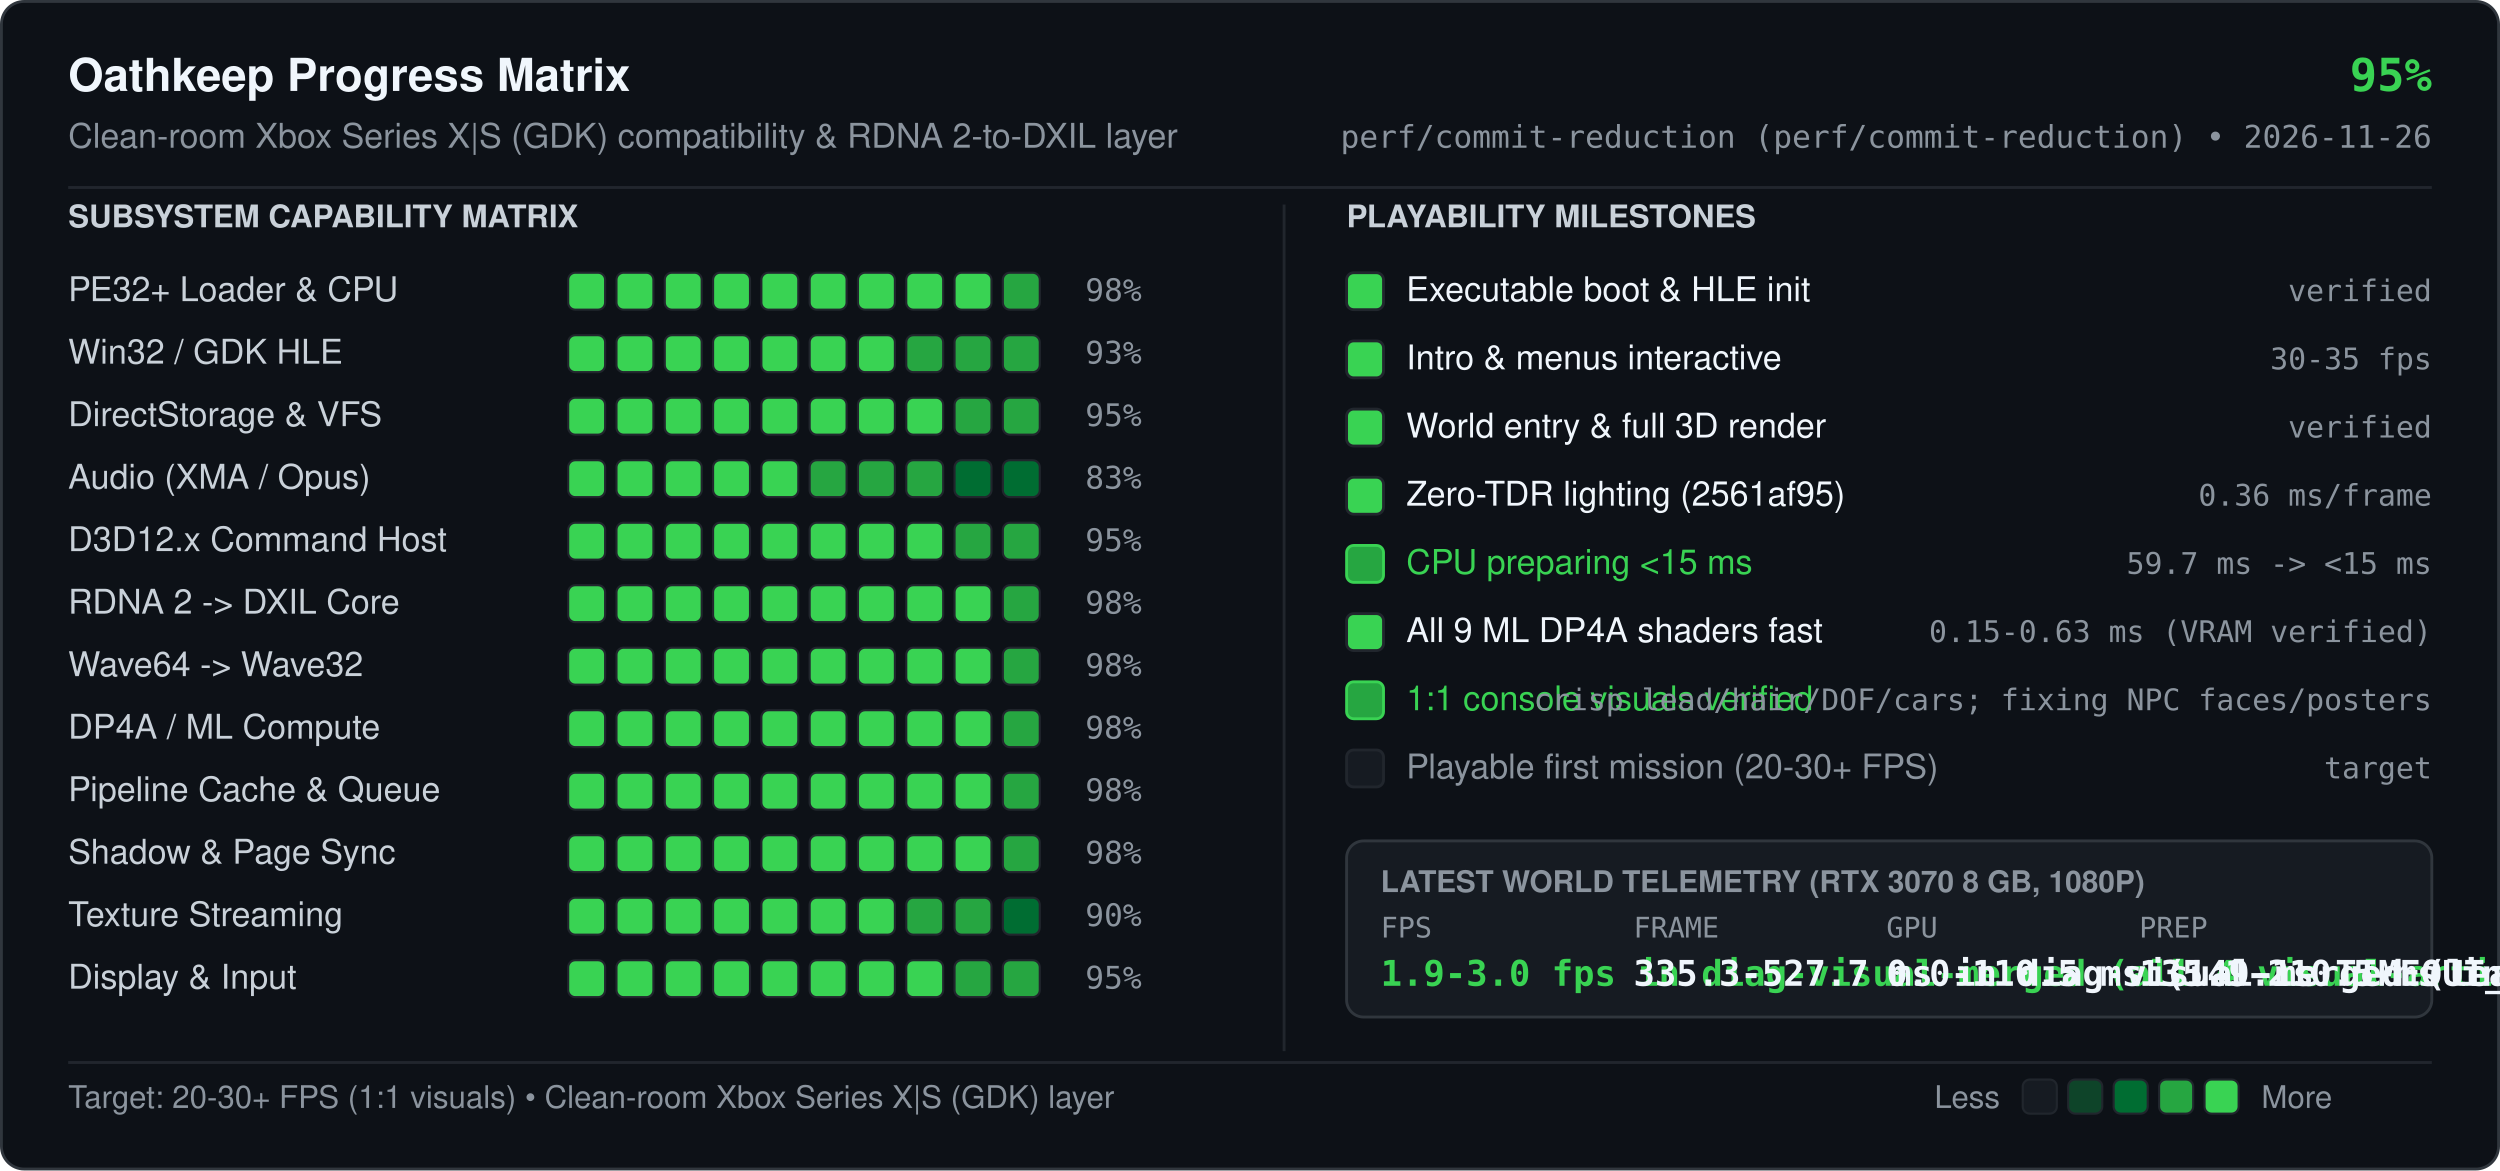
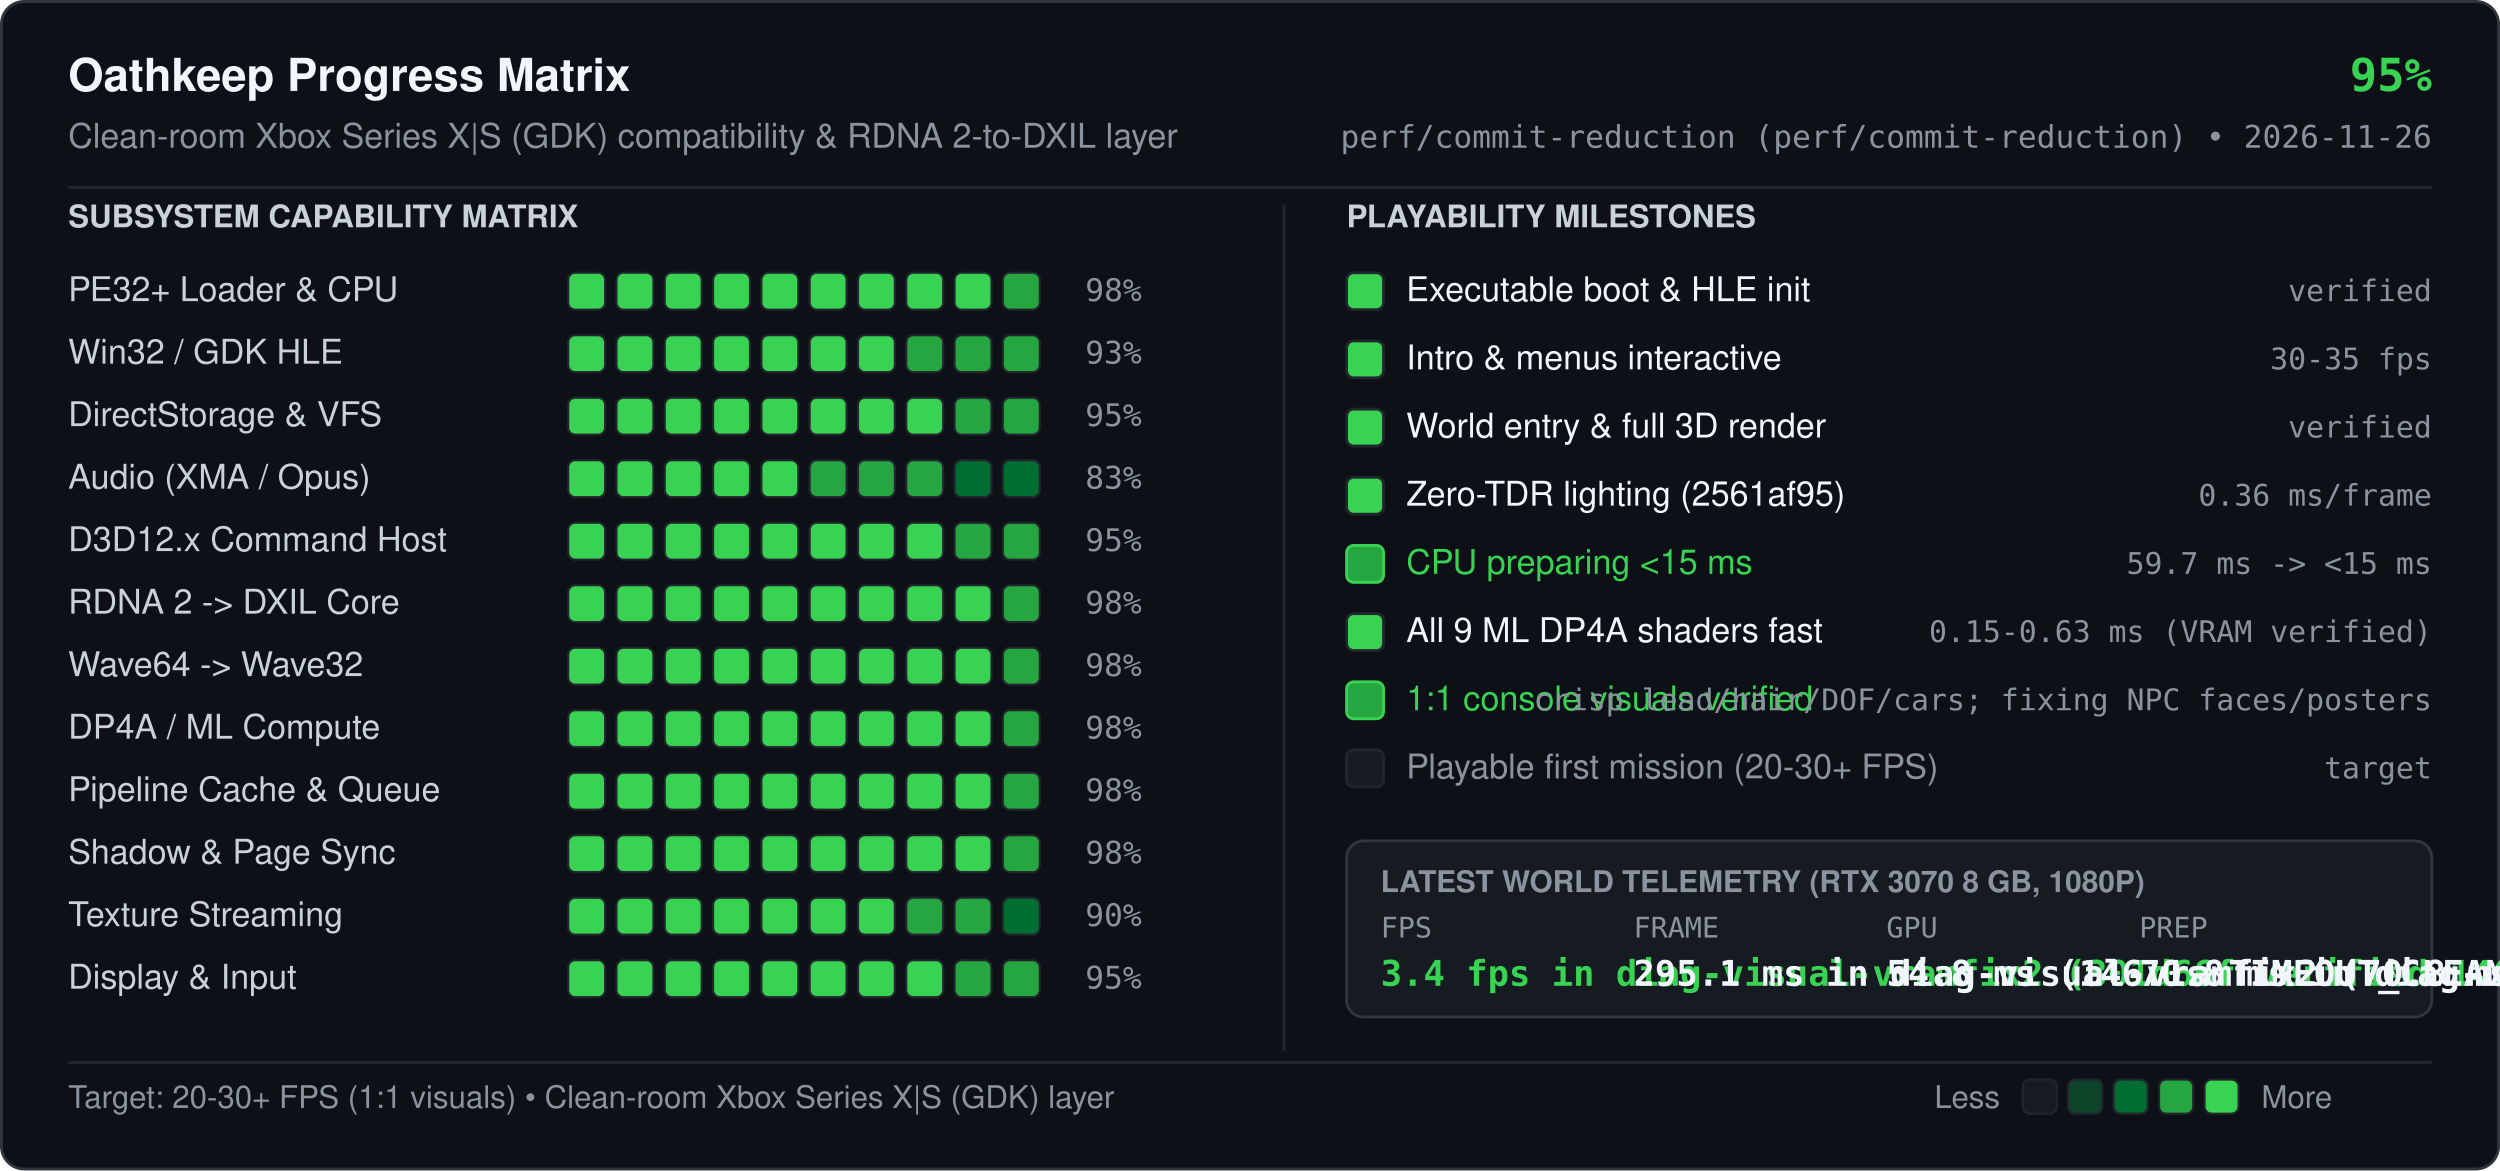
<svg xmlns="http://www.w3.org/2000/svg" width="880" height="412" viewBox="0 0 880 412" role="img" aria-label="Oathkeep Compatibility and Performance Progress">
  <defs>
    <style>text { font-family: -apple-system, BlinkMacSystemFont, 'Segoe UI', Helvetica, Arial, sans-serif; } .mono { font-family: ui-monospace, SFMono-Regular, Menlo, Consolas, monospace; }</style>
  </defs>
  <rect x="0.5" y="0.5" width="879" height="411" rx="8" fill="#0d1117" stroke="#30363d" />
  <text x="24" y="32" fill="#f0f6fc" font-size="16" font-weight="600">Oathkeep Progress Matrix</text>
  <text x="24" y="52" fill="#8b949e" font-size="12">Clean-room Xbox Series X|S (GDK) compatibility &amp; RDNA 2-to-DXIL layer</text>
  <text x="856" y="32" text-anchor="end" fill="#39d353" font-size="16" font-weight="700" class="mono">95%</text>
  <text x="856" y="52" text-anchor="end" fill="#8b949e" font-size="11" class="mono">perf/commit-reduction (perf/commit-reduction) • 2026-11-26</text>
  <line x1="24" y1="66" x2="856" y2="66" stroke="#21262d" />
  <text x="24" y="80" fill="#c9d1d9" font-size="11" font-weight="600">SUBSYSTEM CAPABILITY MATRIX</text>
  <text x="24" y="106" fill="#c9d1d9" font-size="12">PE32+ Loader &amp; CPU</text>
  <rect x="200" y="96" width="13" height="13" rx="2.5" fill="#39d353" stroke="#21262d" stroke-width="0.75" />
  <rect x="217" y="96" width="13" height="13" rx="2.5" fill="#39d353" stroke="#21262d" stroke-width="0.75" />
  <rect x="234" y="96" width="13" height="13" rx="2.5" fill="#39d353" stroke="#21262d" stroke-width="0.75" />
  <rect x="251" y="96" width="13" height="13" rx="2.5" fill="#39d353" stroke="#21262d" stroke-width="0.75" />
  <rect x="268" y="96" width="13" height="13" rx="2.5" fill="#39d353" stroke="#21262d" stroke-width="0.75" />
  <rect x="285" y="96" width="13" height="13" rx="2.5" fill="#39d353" stroke="#21262d" stroke-width="0.75" />
  <rect x="302" y="96" width="13" height="13" rx="2.5" fill="#39d353" stroke="#21262d" stroke-width="0.75" />
  <rect x="319" y="96" width="13" height="13" rx="2.5" fill="#39d353" stroke="#21262d" stroke-width="0.75" />
  <rect x="336" y="96" width="13" height="13" rx="2.5" fill="#39d353" stroke="#21262d" stroke-width="0.75" />
  <rect x="353" y="96" width="13" height="13" rx="2.5" fill="#26a641" stroke="#21262d" stroke-width="0.75" />
  <text x="382" y="106" fill="#8b949e" font-size="11" class="mono"> 98%</text>
  <text x="24" y="128" fill="#c9d1d9" font-size="12">Win32 / GDK HLE</text>
  <rect x="200" y="118" width="13" height="13" rx="2.5" fill="#39d353" stroke="#21262d" stroke-width="0.75" />
  <rect x="217" y="118" width="13" height="13" rx="2.5" fill="#39d353" stroke="#21262d" stroke-width="0.75" />
  <rect x="234" y="118" width="13" height="13" rx="2.5" fill="#39d353" stroke="#21262d" stroke-width="0.75" />
  <rect x="251" y="118" width="13" height="13" rx="2.5" fill="#39d353" stroke="#21262d" stroke-width="0.75" />
  <rect x="268" y="118" width="13" height="13" rx="2.5" fill="#39d353" stroke="#21262d" stroke-width="0.75" />
  <rect x="285" y="118" width="13" height="13" rx="2.5" fill="#39d353" stroke="#21262d" stroke-width="0.75" />
  <rect x="302" y="118" width="13" height="13" rx="2.5" fill="#39d353" stroke="#21262d" stroke-width="0.75" />
  <rect x="319" y="118" width="13" height="13" rx="2.5" fill="#26a641" stroke="#21262d" stroke-width="0.75" />
  <rect x="336" y="118" width="13" height="13" rx="2.5" fill="#26a641" stroke="#21262d" stroke-width="0.75" />
  <rect x="353" y="118" width="13" height="13" rx="2.5" fill="#26a641" stroke="#21262d" stroke-width="0.75" />
  <text x="382" y="128" fill="#8b949e" font-size="11" class="mono"> 93%</text>
  <text x="24" y="150" fill="#c9d1d9" font-size="12">DirectStorage &amp; VFS</text>
  <rect x="200" y="140" width="13" height="13" rx="2.5" fill="#39d353" stroke="#21262d" stroke-width="0.75" />
  <rect x="217" y="140" width="13" height="13" rx="2.5" fill="#39d353" stroke="#21262d" stroke-width="0.75" />
  <rect x="234" y="140" width="13" height="13" rx="2.5" fill="#39d353" stroke="#21262d" stroke-width="0.75" />
  <rect x="251" y="140" width="13" height="13" rx="2.5" fill="#39d353" stroke="#21262d" stroke-width="0.75" />
  <rect x="268" y="140" width="13" height="13" rx="2.5" fill="#39d353" stroke="#21262d" stroke-width="0.75" />
  <rect x="285" y="140" width="13" height="13" rx="2.5" fill="#39d353" stroke="#21262d" stroke-width="0.75" />
  <rect x="302" y="140" width="13" height="13" rx="2.5" fill="#39d353" stroke="#21262d" stroke-width="0.75" />
  <rect x="319" y="140" width="13" height="13" rx="2.5" fill="#39d353" stroke="#21262d" stroke-width="0.75" />
  <rect x="336" y="140" width="13" height="13" rx="2.5" fill="#26a641" stroke="#21262d" stroke-width="0.75" />
  <rect x="353" y="140" width="13" height="13" rx="2.5" fill="#26a641" stroke="#21262d" stroke-width="0.75" />
  <text x="382" y="150" fill="#8b949e" font-size="11" class="mono"> 95%</text>
  <text x="24" y="172" fill="#c9d1d9" font-size="12">Audio (XMA / Opus)</text>
  <rect x="200" y="162" width="13" height="13" rx="2.5" fill="#39d353" stroke="#21262d" stroke-width="0.75" />
  <rect x="217" y="162" width="13" height="13" rx="2.5" fill="#39d353" stroke="#21262d" stroke-width="0.75" />
  <rect x="234" y="162" width="13" height="13" rx="2.5" fill="#39d353" stroke="#21262d" stroke-width="0.75" />
  <rect x="251" y="162" width="13" height="13" rx="2.5" fill="#39d353" stroke="#21262d" stroke-width="0.75" />
  <rect x="268" y="162" width="13" height="13" rx="2.5" fill="#39d353" stroke="#21262d" stroke-width="0.75" />
  <rect x="285" y="162" width="13" height="13" rx="2.5" fill="#26a641" stroke="#21262d" stroke-width="0.75" />
  <rect x="302" y="162" width="13" height="13" rx="2.5" fill="#26a641" stroke="#21262d" stroke-width="0.75" />
  <rect x="319" y="162" width="13" height="13" rx="2.5" fill="#26a641" stroke="#21262d" stroke-width="0.75" />
  <rect x="336" y="162" width="13" height="13" rx="2.5" fill="#006d32" stroke="#21262d" stroke-width="0.75" />
  <rect x="353" y="162" width="13" height="13" rx="2.5" fill="#006d32" stroke="#21262d" stroke-width="0.75" />
  <text x="382" y="172" fill="#8b949e" font-size="11" class="mono"> 83%</text>
  <text x="24" y="194" fill="#c9d1d9" font-size="12">D3D12.x Command Host</text>
  <rect x="200" y="184" width="13" height="13" rx="2.5" fill="#39d353" stroke="#21262d" stroke-width="0.75" />
  <rect x="217" y="184" width="13" height="13" rx="2.5" fill="#39d353" stroke="#21262d" stroke-width="0.75" />
  <rect x="234" y="184" width="13" height="13" rx="2.5" fill="#39d353" stroke="#21262d" stroke-width="0.75" />
  <rect x="251" y="184" width="13" height="13" rx="2.5" fill="#39d353" stroke="#21262d" stroke-width="0.75" />
  <rect x="268" y="184" width="13" height="13" rx="2.5" fill="#39d353" stroke="#21262d" stroke-width="0.75" />
  <rect x="285" y="184" width="13" height="13" rx="2.5" fill="#39d353" stroke="#21262d" stroke-width="0.75" />
  <rect x="302" y="184" width="13" height="13" rx="2.5" fill="#39d353" stroke="#21262d" stroke-width="0.75" />
  <rect x="319" y="184" width="13" height="13" rx="2.5" fill="#39d353" stroke="#21262d" stroke-width="0.75" />
  <rect x="336" y="184" width="13" height="13" rx="2.5" fill="#26a641" stroke="#21262d" stroke-width="0.75" />
  <rect x="353" y="184" width="13" height="13" rx="2.5" fill="#26a641" stroke="#21262d" stroke-width="0.75" />
  <text x="382" y="194" fill="#8b949e" font-size="11" class="mono"> 95%</text>
  <text x="24" y="216" fill="#c9d1d9" font-size="12">RDNA 2 -&gt; DXIL Core</text>
  <rect x="200" y="206" width="13" height="13" rx="2.5" fill="#39d353" stroke="#21262d" stroke-width="0.75" />
  <rect x="217" y="206" width="13" height="13" rx="2.5" fill="#39d353" stroke="#21262d" stroke-width="0.75" />
  <rect x="234" y="206" width="13" height="13" rx="2.5" fill="#39d353" stroke="#21262d" stroke-width="0.75" />
  <rect x="251" y="206" width="13" height="13" rx="2.5" fill="#39d353" stroke="#21262d" stroke-width="0.75" />
  <rect x="268" y="206" width="13" height="13" rx="2.5" fill="#39d353" stroke="#21262d" stroke-width="0.75" />
  <rect x="285" y="206" width="13" height="13" rx="2.5" fill="#39d353" stroke="#21262d" stroke-width="0.75" />
  <rect x="302" y="206" width="13" height="13" rx="2.5" fill="#39d353" stroke="#21262d" stroke-width="0.75" />
  <rect x="319" y="206" width="13" height="13" rx="2.5" fill="#39d353" stroke="#21262d" stroke-width="0.75" />
  <rect x="336" y="206" width="13" height="13" rx="2.5" fill="#39d353" stroke="#21262d" stroke-width="0.75" />
  <rect x="353" y="206" width="13" height="13" rx="2.5" fill="#26a641" stroke="#21262d" stroke-width="0.75" />
  <text x="382" y="216" fill="#8b949e" font-size="11" class="mono"> 98%</text>
  <text x="24" y="238" fill="#c9d1d9" font-size="12">Wave64 -&gt; Wave32</text>
  <rect x="200" y="228" width="13" height="13" rx="2.5" fill="#39d353" stroke="#21262d" stroke-width="0.75" />
  <rect x="217" y="228" width="13" height="13" rx="2.5" fill="#39d353" stroke="#21262d" stroke-width="0.75" />
  <rect x="234" y="228" width="13" height="13" rx="2.5" fill="#39d353" stroke="#21262d" stroke-width="0.75" />
  <rect x="251" y="228" width="13" height="13" rx="2.5" fill="#39d353" stroke="#21262d" stroke-width="0.75" />
  <rect x="268" y="228" width="13" height="13" rx="2.5" fill="#39d353" stroke="#21262d" stroke-width="0.75" />
  <rect x="285" y="228" width="13" height="13" rx="2.5" fill="#39d353" stroke="#21262d" stroke-width="0.75" />
  <rect x="302" y="228" width="13" height="13" rx="2.5" fill="#39d353" stroke="#21262d" stroke-width="0.75" />
  <rect x="319" y="228" width="13" height="13" rx="2.5" fill="#39d353" stroke="#21262d" stroke-width="0.75" />
  <rect x="336" y="228" width="13" height="13" rx="2.5" fill="#39d353" stroke="#21262d" stroke-width="0.75" />
  <rect x="353" y="228" width="13" height="13" rx="2.5" fill="#26a641" stroke="#21262d" stroke-width="0.75" />
  <text x="382" y="238" fill="#8b949e" font-size="11" class="mono"> 98%</text>
  <text x="24" y="260" fill="#c9d1d9" font-size="12">DP4A / ML Compute</text>
  <rect x="200" y="250" width="13" height="13" rx="2.5" fill="#39d353" stroke="#21262d" stroke-width="0.75" />
  <rect x="217" y="250" width="13" height="13" rx="2.5" fill="#39d353" stroke="#21262d" stroke-width="0.75" />
  <rect x="234" y="250" width="13" height="13" rx="2.5" fill="#39d353" stroke="#21262d" stroke-width="0.75" />
  <rect x="251" y="250" width="13" height="13" rx="2.5" fill="#39d353" stroke="#21262d" stroke-width="0.75" />
  <rect x="268" y="250" width="13" height="13" rx="2.5" fill="#39d353" stroke="#21262d" stroke-width="0.75" />
  <rect x="285" y="250" width="13" height="13" rx="2.5" fill="#39d353" stroke="#21262d" stroke-width="0.75" />
  <rect x="302" y="250" width="13" height="13" rx="2.5" fill="#39d353" stroke="#21262d" stroke-width="0.75" />
  <rect x="319" y="250" width="13" height="13" rx="2.5" fill="#39d353" stroke="#21262d" stroke-width="0.75" />
  <rect x="336" y="250" width="13" height="13" rx="2.5" fill="#39d353" stroke="#21262d" stroke-width="0.75" />
  <rect x="353" y="250" width="13" height="13" rx="2.5" fill="#26a641" stroke="#21262d" stroke-width="0.75" />
  <text x="382" y="260" fill="#8b949e" font-size="11" class="mono"> 98%</text>
  <text x="24" y="282" fill="#c9d1d9" font-size="12">Pipeline Cache &amp; Queue</text>
  <rect x="200" y="272" width="13" height="13" rx="2.5" fill="#39d353" stroke="#21262d" stroke-width="0.75" />
  <rect x="217" y="272" width="13" height="13" rx="2.5" fill="#39d353" stroke="#21262d" stroke-width="0.75" />
  <rect x="234" y="272" width="13" height="13" rx="2.5" fill="#39d353" stroke="#21262d" stroke-width="0.75" />
  <rect x="251" y="272" width="13" height="13" rx="2.5" fill="#39d353" stroke="#21262d" stroke-width="0.75" />
  <rect x="268" y="272" width="13" height="13" rx="2.5" fill="#39d353" stroke="#21262d" stroke-width="0.75" />
  <rect x="285" y="272" width="13" height="13" rx="2.5" fill="#39d353" stroke="#21262d" stroke-width="0.75" />
  <rect x="302" y="272" width="13" height="13" rx="2.5" fill="#39d353" stroke="#21262d" stroke-width="0.75" />
  <rect x="319" y="272" width="13" height="13" rx="2.5" fill="#39d353" stroke="#21262d" stroke-width="0.75" />
  <rect x="336" y="272" width="13" height="13" rx="2.5" fill="#39d353" stroke="#21262d" stroke-width="0.75" />
  <rect x="353" y="272" width="13" height="13" rx="2.5" fill="#26a641" stroke="#21262d" stroke-width="0.75" />
  <text x="382" y="282" fill="#8b949e" font-size="11" class="mono"> 98%</text>
  <text x="24" y="304" fill="#c9d1d9" font-size="12">Shadow &amp; Page Sync</text>
  <rect x="200" y="294" width="13" height="13" rx="2.5" fill="#39d353" stroke="#21262d" stroke-width="0.75" />
  <rect x="217" y="294" width="13" height="13" rx="2.5" fill="#39d353" stroke="#21262d" stroke-width="0.75" />
  <rect x="234" y="294" width="13" height="13" rx="2.5" fill="#39d353" stroke="#21262d" stroke-width="0.75" />
  <rect x="251" y="294" width="13" height="13" rx="2.5" fill="#39d353" stroke="#21262d" stroke-width="0.75" />
  <rect x="268" y="294" width="13" height="13" rx="2.5" fill="#39d353" stroke="#21262d" stroke-width="0.75" />
  <rect x="285" y="294" width="13" height="13" rx="2.5" fill="#39d353" stroke="#21262d" stroke-width="0.75" />
  <rect x="302" y="294" width="13" height="13" rx="2.5" fill="#39d353" stroke="#21262d" stroke-width="0.75" />
  <rect x="319" y="294" width="13" height="13" rx="2.5" fill="#39d353" stroke="#21262d" stroke-width="0.75" />
  <rect x="336" y="294" width="13" height="13" rx="2.5" fill="#39d353" stroke="#21262d" stroke-width="0.75" />
  <rect x="353" y="294" width="13" height="13" rx="2.5" fill="#26a641" stroke="#21262d" stroke-width="0.75" />
  <text x="382" y="304" fill="#8b949e" font-size="11" class="mono"> 98%</text>
  <text x="24" y="326" fill="#c9d1d9" font-size="12">Texture Streaming</text>
  <rect x="200" y="316" width="13" height="13" rx="2.5" fill="#39d353" stroke="#21262d" stroke-width="0.75" />
  <rect x="217" y="316" width="13" height="13" rx="2.5" fill="#39d353" stroke="#21262d" stroke-width="0.75" />
  <rect x="234" y="316" width="13" height="13" rx="2.5" fill="#39d353" stroke="#21262d" stroke-width="0.75" />
  <rect x="251" y="316" width="13" height="13" rx="2.5" fill="#39d353" stroke="#21262d" stroke-width="0.75" />
  <rect x="268" y="316" width="13" height="13" rx="2.5" fill="#39d353" stroke="#21262d" stroke-width="0.75" />
  <rect x="285" y="316" width="13" height="13" rx="2.5" fill="#39d353" stroke="#21262d" stroke-width="0.75" />
  <rect x="302" y="316" width="13" height="13" rx="2.5" fill="#39d353" stroke="#21262d" stroke-width="0.75" />
  <rect x="319" y="316" width="13" height="13" rx="2.5" fill="#26a641" stroke="#21262d" stroke-width="0.75" />
  <rect x="336" y="316" width="13" height="13" rx="2.5" fill="#26a641" stroke="#21262d" stroke-width="0.75" />
  <rect x="353" y="316" width="13" height="13" rx="2.5" fill="#006d32" stroke="#21262d" stroke-width="0.75" />
  <text x="382" y="326" fill="#8b949e" font-size="11" class="mono"> 90%</text>
  <text x="24" y="348" fill="#c9d1d9" font-size="12">Display &amp; Input</text>
  <rect x="200" y="338" width="13" height="13" rx="2.5" fill="#39d353" stroke="#21262d" stroke-width="0.75" />
  <rect x="217" y="338" width="13" height="13" rx="2.5" fill="#39d353" stroke="#21262d" stroke-width="0.75" />
  <rect x="234" y="338" width="13" height="13" rx="2.5" fill="#39d353" stroke="#21262d" stroke-width="0.75" />
  <rect x="251" y="338" width="13" height="13" rx="2.5" fill="#39d353" stroke="#21262d" stroke-width="0.75" />
  <rect x="268" y="338" width="13" height="13" rx="2.5" fill="#39d353" stroke="#21262d" stroke-width="0.75" />
  <rect x="285" y="338" width="13" height="13" rx="2.5" fill="#39d353" stroke="#21262d" stroke-width="0.75" />
  <rect x="302" y="338" width="13" height="13" rx="2.5" fill="#39d353" stroke="#21262d" stroke-width="0.75" />
  <rect x="319" y="338" width="13" height="13" rx="2.5" fill="#39d353" stroke="#21262d" stroke-width="0.75" />
  <rect x="336" y="338" width="13" height="13" rx="2.5" fill="#26a641" stroke="#21262d" stroke-width="0.75" />
  <rect x="353" y="338" width="13" height="13" rx="2.5" fill="#26a641" stroke="#21262d" stroke-width="0.75" />
  <text x="382" y="348" fill="#8b949e" font-size="11" class="mono"> 95%</text>
  <line x1="452" y1="72" x2="452" y2="370" stroke="#21262d" />
  <text x="474" y="80" fill="#c9d1d9" font-size="11" font-weight="600">PLAYABILITY MILESTONES</text>
  <rect x="474" y="96" width="13" height="13" rx="2.5" fill="#39d353" stroke="#21262d" stroke-width="1" />
  <text x="495" y="106" fill="#f0f6fc" font-size="12" font-weight="500">Executable boot &amp; HLE init</text>
  <text x="856" y="106" text-anchor="end" fill="#8b949e" font-size="10.5" class="mono">verified</text>
  <rect x="474" y="120" width="13" height="13" rx="2.5" fill="#39d353" stroke="#21262d" stroke-width="1" />
  <text x="495" y="130" fill="#f0f6fc" font-size="12" font-weight="500">Intro &amp; menus interactive</text>
  <text x="856" y="130" text-anchor="end" fill="#8b949e" font-size="10.5" class="mono">30-35 fps</text>
  <rect x="474" y="144" width="13" height="13" rx="2.5" fill="#39d353" stroke="#21262d" stroke-width="1" />
  <text x="495" y="154" fill="#f0f6fc" font-size="12" font-weight="500">World entry &amp; full 3D render</text>
  <text x="856" y="154" text-anchor="end" fill="#8b949e" font-size="10.5" class="mono">verified</text>
  <rect x="474" y="168" width="13" height="13" rx="2.5" fill="#39d353" stroke="#21262d" stroke-width="1" />
  <text x="495" y="178" fill="#f0f6fc" font-size="12" font-weight="500">Zero-TDR lighting (2561af95)</text>
  <text x="856" y="178" text-anchor="end" fill="#8b949e" font-size="10.5" class="mono">0.36 ms/frame</text>
  <rect x="474" y="192" width="13" height="13" rx="2.5" fill="#26a641" stroke="#39d353" stroke-width="1" />
  <text x="495" y="202" fill="#39d353" font-size="12" font-weight="500">CPU preparing &lt;15 ms</text>
  <text x="856" y="202" text-anchor="end" fill="#8b949e" font-size="10.5" class="mono">59.7 ms -&gt; &lt;15 ms</text>
  <rect x="474" y="216" width="13" height="13" rx="2.5" fill="#39d353" stroke="#21262d" stroke-width="1" />
  <text x="495" y="226" fill="#f0f6fc" font-size="12" font-weight="500">All 9 ML DP4A shaders fast</text>
  <text x="856" y="226" text-anchor="end" fill="#8b949e" font-size="10.5" class="mono">0.15-0.63 ms (VRAM verified)</text>
  <rect x="474" y="240" width="13" height="13" rx="2.5" fill="#26a641" stroke="#39d353" stroke-width="1" />
  <text x="495" y="250" fill="#39d353" font-size="12" font-weight="500">1:1 console visuals verified</text>
  <text x="856" y="250" text-anchor="end" fill="#8b949e" font-size="10.5" class="mono">crisp lead/hair/DOF/cars; fixing NPC faces/posters</text>
  <rect x="474" y="264" width="13" height="13" rx="2.5" fill="#161b22" stroke="#21262d" stroke-width="1" />
  <text x="495" y="274" fill="#8b949e" font-size="12" font-weight="500">Playable first mission (20-30+ FPS)</text>
  <text x="856" y="274" text-anchor="end" fill="#8b949e" font-size="10.5" class="mono">target</text>
  <rect x="474" y="296" width="382" height="62" rx="6" fill="#161b22" stroke="#30363d" />
  <text x="486" y="314" fill="#8b949e" font-size="10.5" font-weight="600">LATEST WORLD TELEMETRY (RTX 3070 8 GB, 1080P)</text>
  <text x="486" y="330" fill="#8b949e" font-size="10" class="mono">FPS</text>
-   <text x="486" y="347" fill="#39d353" font-size="12.5" font-weight="600" class="mono">1.9-3.0 fps in diag-visual-merged (all 4 visual-artifact swarm workers merged at b6b9b0e; 0 TDRs/crashes, 0 depth-plane misses, 0 CBV/buffer-view/0x1c8/0x218/0x1a8 warnings, 6b82bc7d22016cb5 translated)</text>
+   <text x="486" y="347" fill="#39d353" font-size="12.5" font-weight="600" class="mono">3.4 fps in diag-visual-vramfix2 (301d66f verified 146.1s TIMEOUT_CLEAN; peak VRAM 6,874/7,164 MB, 0 crashes/TDRs, 02384a60fda6f2d0 translated &amp; bound with 0 dropped)</text>
  <text x="575" y="330" fill="#8b949e" font-size="10" class="mono">FRAME</text>
-   <text x="575" y="347" fill="#f0f6fc" font-size="12.5" font-weight="600" class="mono">335.3-527.7 ms in diag-visual-merged (lead character/hair/eyes/DOF/outdoor vehicles crisp; fixing 3 remaining visual blockers before FPS optimization swarm)</text>
+   <text x="575" y="347" fill="#f0f6fc" font-size="12.5" font-weight="600" class="mono">295.1 ms in diag-visual-vramfix2 (70.8 ms preparing, 54.8 ms GPU, 32.4 ms copy-back; crisp lead character/hair/eyes/posters/outdoor vehicles; secondary NPC faces &amp; dark interiors left before FPS swarm)</text>
  <text x="664" y="330" fill="#8b949e" font-size="10" class="mono">GPU</text>
-   <text x="664" y="347" fill="#f0f6fc" font-size="12.5" font-weight="600" class="mono">0.0-110.5 ms (149.1s TIMEOUT_CLEAN; depth planes 1.3/f synced 0/0, 10330 aligned view copies)</text>
+   <text x="664" y="347" fill="#f0f6fc" font-size="12.5" font-weight="600" class="mono">54.8 ms (146.1s TIMEOUT_CLEAN; pool::TEXTURES 4,928-&gt;4,224 MB, tiles 512-&gt;256 MB, 18,785 idle textures freed, 0 depth-plane misses, 12,648 aligned view copies)</text>
  <text x="753" y="330" fill="#8b949e" font-size="10" class="mono">PREP</text>
-   <text x="753" y="347" fill="#f0f6fc" font-size="12.5" font-weight="600" class="mono">135.1-210.5 ms in diag-visual-merged (35132 waiting textures + 1M heap cap + 1 wave64 shader 02384a60fda6f2d0 left to polish before 20-30+ FPS swarm)</text>
+   <text x="753" y="347" fill="#f0f6fc" font-size="12.5" font-weight="600" class="mono">70.8 ms in diag-visual-vramfix2 (3062 draws/f, 0 non-RT dropped shaders, 0 capped-view-heap hits)</text>
  <line x1="24" y1="374" x2="856" y2="374" stroke="#21262d" />
  <text x="24" y="390" fill="#8b949e" font-size="11">Target: 20-30+ FPS (1:1 visuals) • Clean-room Xbox Series X|S (GDK) layer</text>
  <text x="704" y="390" text-anchor="end" fill="#8b949e" font-size="11">Less</text>
  <rect x="712" y="380" width="12" height="12" rx="2.5" fill="#161b22" stroke="#21262d" stroke-width="0.75" />
  <rect x="728" y="380" width="12" height="12" rx="2.5" fill="#0e4429" stroke="#21262d" stroke-width="0.75" />
  <rect x="744" y="380" width="12" height="12" rx="2.5" fill="#006d32" stroke="#21262d" stroke-width="0.75" />
  <rect x="760" y="380" width="12" height="12" rx="2.5" fill="#26a641" stroke="#21262d" stroke-width="0.75" />
  <rect x="776" y="380" width="12" height="12" rx="2.5" fill="#39d353" stroke="#21262d" stroke-width="0.75" />
  <text x="796" y="390" fill="#8b949e" font-size="11">More</text>
</svg>
